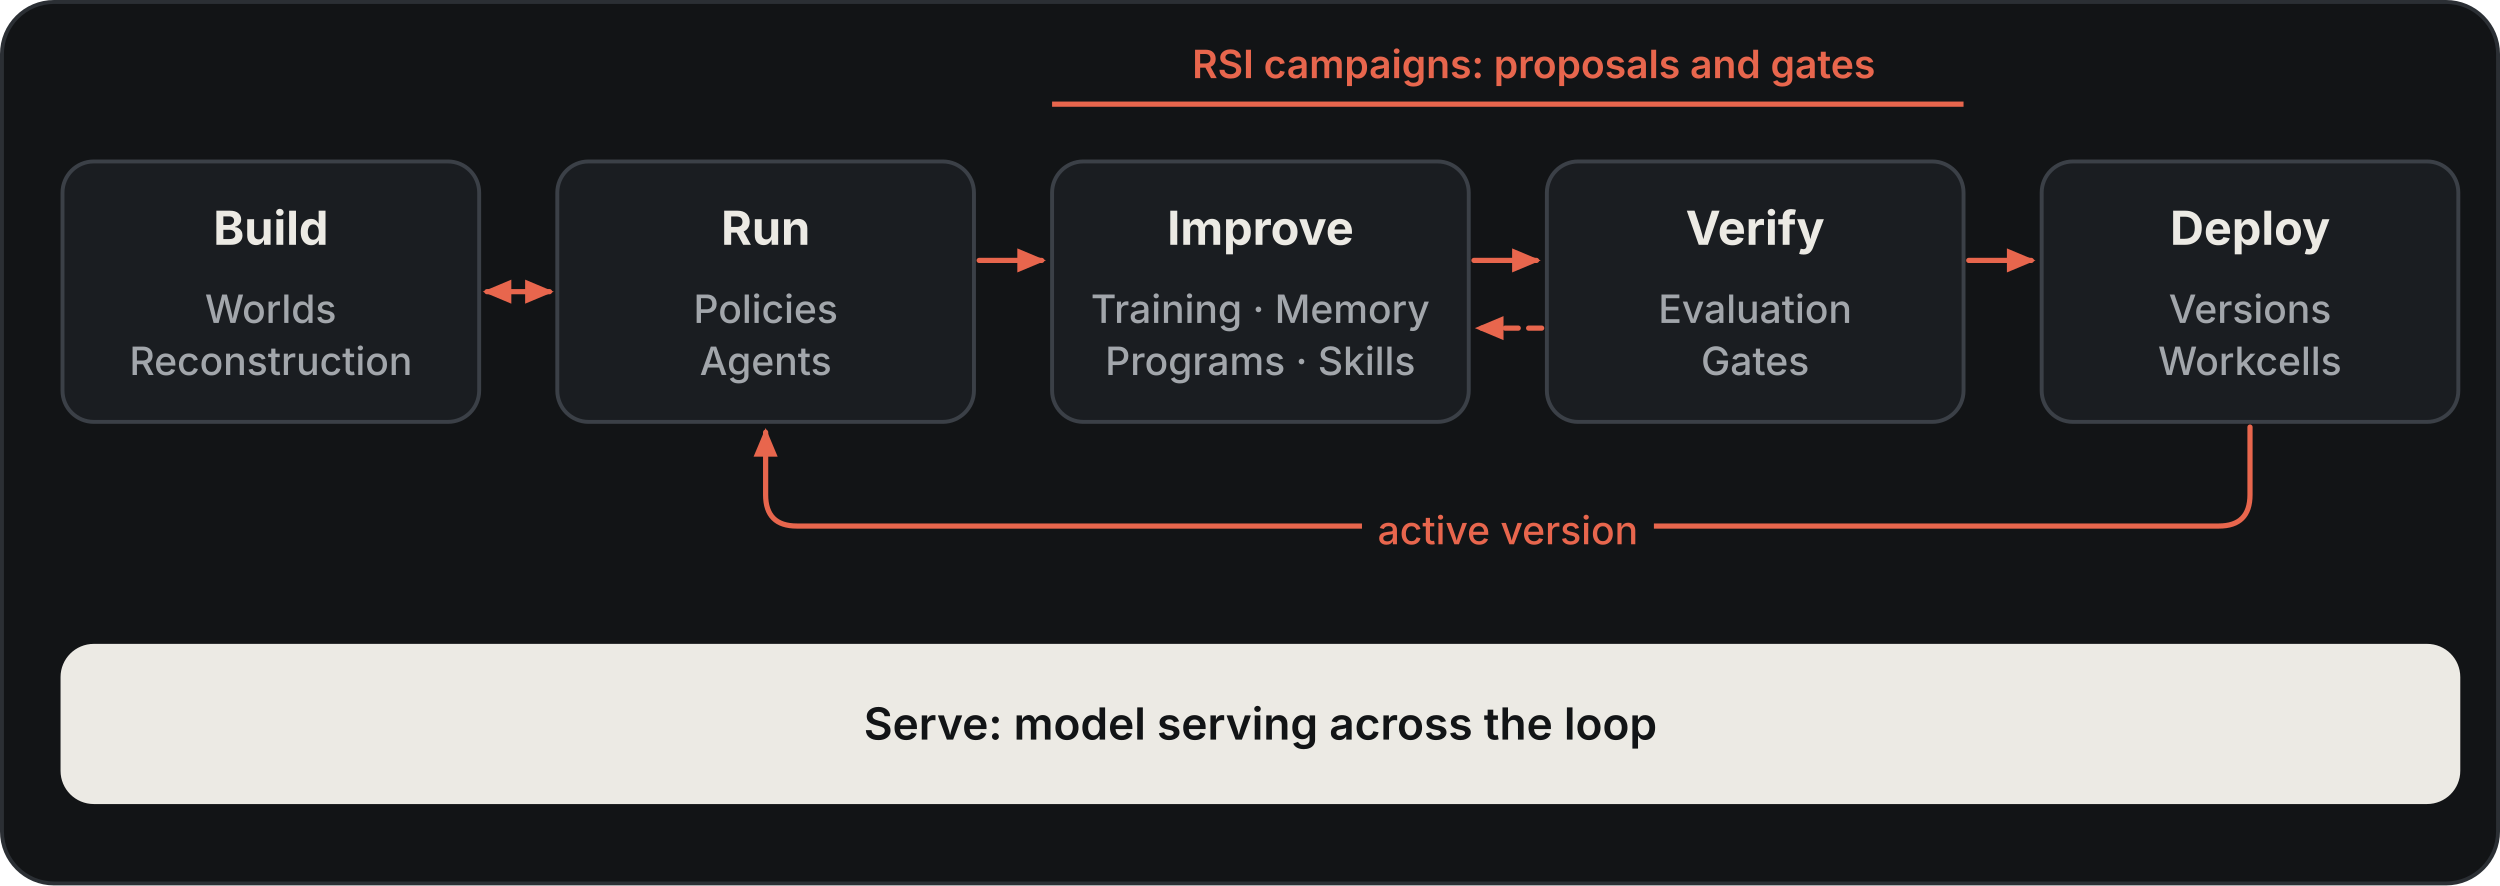
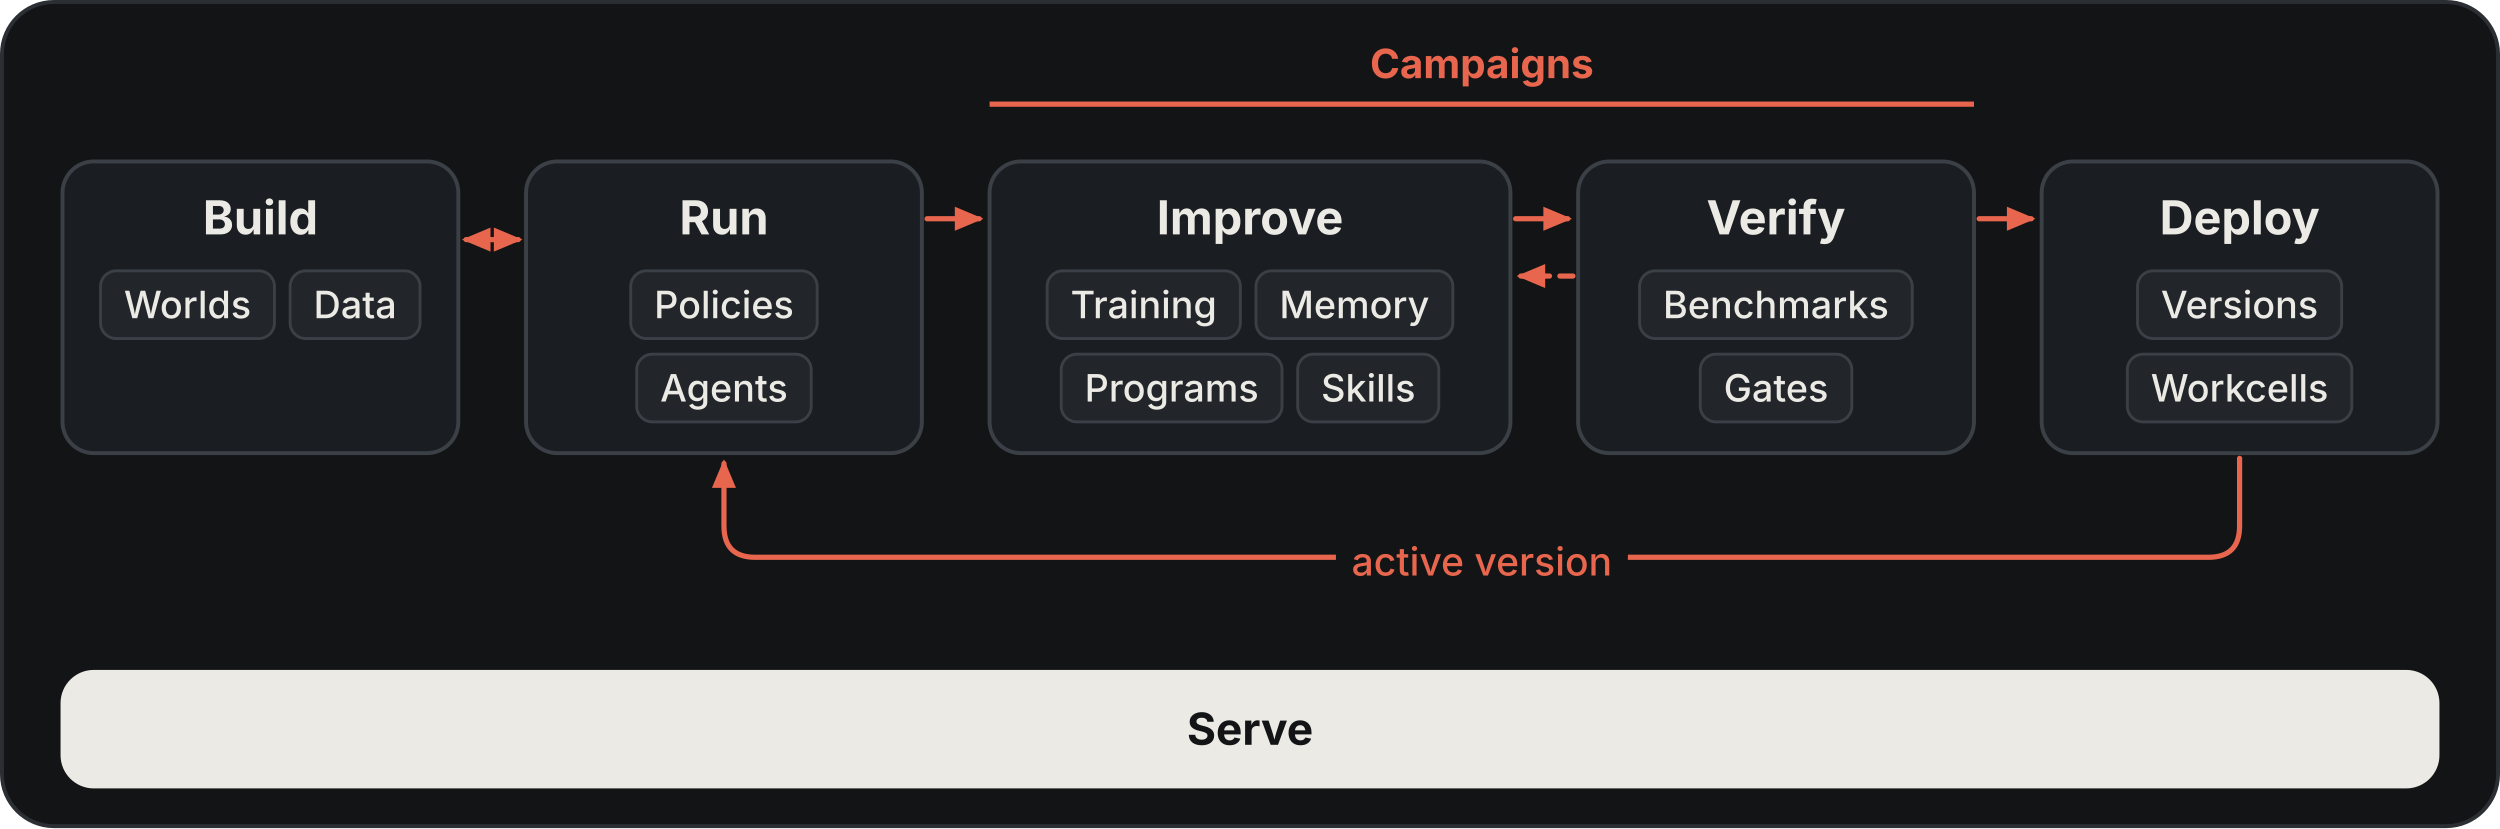
- <svg xmlns="http://www.w3.org/2000/svg" viewBox="0 0 960 340" width="960" height="340" role="img" aria-labelledby="t d">
+ <svg xmlns="http://www.w3.org/2000/svg" viewBox="0 0 960 318" width="960" height="318" role="img" aria-labelledby="t d">
  <defs>
    <path id="b197" d="M440 1490V0H135V1490Z" />
    <path id="b384" d="M135 0V1490H716Q970 1490 1110 1358Q1249 1225 1249 1005Q1249 852 1181 744Q1113 635 985 581L1302 0H964L680 532H440V0ZM440 779H660Q934 779 934 1005Q934 1118 866 1178Q799 1238 659 1238H440Z" />
+     <path id="b397" d="M681 -22Q412 -22 252 102Q91 225 85 462H382Q390 349 472 292Q555 236 678 236Q800 236 874 288Q949 341 949 426Q949 503 882 544Q814 585 692 615L528 656Q339 702 232 800Q125 899 125 1061Q125 1196 198 1297Q270 1398 396 1454Q523 1510 685 1510Q850 1510 973 1454Q1096 1397 1165 1296Q1234 1196 1236 1065H941Q933 1155 864 1204Q796 1253 682 1253Q565 1253 502 1204Q438 1156 438 1081Q438 998 510 957Q581 916 676 893L811 860Q936 831 1037 776Q1138 722 1197 636Q1256 549 1256 424Q1256 221 1104 100Q953 -22 681 -22Z" />
    <path id="b456" d="M571 0 49 1490H388L626 771Q662 659 698 528Q734 397 772 246Q810 398 844 528Q879 658 913 771L1143 1490H1480L970 0Z" />
+     <path id="b507" d="M440 -22Q280 -22 174 62Q68 147 68 313Q68 438 128 509Q188 580 284 613Q380 646 490 656Q634 670 698 686Q761 701 761 756V761Q761 832 716 871Q670 910 586 910Q499 910 446 872Q393 835 375 781L100 827Q143 972 272 1052Q400 1132 587 1132Q707 1132 816 1094Q924 1056 992 972Q1061 889 1061 753V0H777V155H767Q726 77 645 28Q564 -22 440 -22ZM525 189Q630 189 696 250Q763 311 763 400V521Q745 508 704 498Q664 489 619 482Q574 474 541 470Q458 458 407 423Q356 388 356 321Q356 256 404 222Q451 189 525 189Z" />
    <path id="b597" d="M537 -19Q408 -19 305 48Q202 114 142 242Q81 371 81 557Q81 748 143 876Q205 1004 308 1068Q411 1132 535 1132Q630 1132 693 1100Q756 1068 794 1021Q833 974 853 930H863V1490H1163V0H868V179H853Q832 134 793 88Q754 43 691 12Q628 -19 537 -19ZM629 222Q743 222 806 314Q869 406 869 558Q869 710 806 801Q744 892 629 892Q511 892 450 798Q389 705 389 558Q389 410 450 316Q512 222 629 222Z" />
    <path id="b614" d="M633 -22Q462 -22 338 48Q214 118 148 247Q81 376 81 553Q81 726 148 856Q214 986 334 1059Q455 1132 618 1132Q764 1132 883 1070Q1002 1008 1072 882Q1143 756 1143 565V481H378Q383 344 454 274Q525 204 638 204Q717 204 774 238Q830 271 854 336L1126 285Q1085 146 956 62Q828 -22 633 -22ZM380 669H854Q843 778 784 842Q725 906 621 906Q513 906 451 840Q389 773 380 669Z" />
    <path id="b647" d="M750 1118V889H516V0H217V889H20V1118H217V1204Q217 1382 321 1471Q425 1560 580 1560Q651 1560 709 1549Q767 1538 795 1529L741 1303Q723 1308 696 1313Q670 1318 641 1318Q572 1318 544 1286Q516 1253 516 1194V1118Z" />
    <path id="b65" d="M135 0V1490H726Q971 1490 1094 1382Q1218 1274 1218 1107Q1218 975 1142 894Q1065 813 950 787V772Q1034 768 1108 724Q1183 680 1230 600Q1276 521 1276 411Q1276 293 1218 200Q1160 107 1046 54Q932 0 764 0ZM440 251H704Q839 251 900 303Q962 355 962 440Q962 533 894 594Q827 655 712 655H440ZM440 864H681Q779 864 844 916Q909 968 909 1058Q909 1139 852 1190Q794 1241 687 1241H440Z" />
+     <path id="b658" d="M625 -442Q415 -442 287 -365Q159 -288 122 -168L380 -96Q401 -143 458 -184Q514 -224 623 -224Q737 -224 803 -172Q869 -119 869 -8V198H846Q815 130 744 73Q672 16 536 16Q410 16 307 75Q204 134 142 255Q81 376 81 561Q81 750 144 877Q206 1004 310 1068Q413 1132 537 1132Q631 1132 695 1100Q759 1068 798 1021Q838 974 858 930H871V1118H1166V9Q1166 -142 1096 -242Q1027 -343 904 -392Q782 -442 625 -442ZM630 244Q745 244 808 328Q870 413 870 563Q870 712 808 802Q746 892 630 892Q512 892 450 800Q389 707 389 563Q389 416 451 330Q513 244 630 244Z" />
    <path id="b689" d="M128 0V1118H428V0ZM278 1264Q210 1264 162 1309Q114 1354 114 1418Q114 1482 162 1527Q210 1572 278 1572Q346 1572 394 1527Q443 1482 443 1418Q443 1354 394 1309Q346 1264 278 1264Z" />
+     <path id="b73" d="M786 -20Q587 -20 431 70Q275 160 184 331Q94 502 94 744Q94 987 185 1158Q276 1330 433 1420Q590 1510 786 1510Q955 1510 1092 1448Q1229 1385 1317 1266Q1405 1148 1427 981H1118Q1097 1102 1008 1170Q920 1239 792 1239Q618 1239 511 1110Q404 981 404 744Q404 502 512 376Q619 251 791 251Q918 251 1008 320Q1097 388 1119 510H1428Q1411 371 1330 250Q1249 130 1112 55Q974 -20 786 -20Z" />
    <path id="b736" d="M428 1490V0H128V1490Z" />
    <path id="b766" d="M128 0V1118H406L418 901Q463 1023 550 1079Q637 1135 737 1135Q949 1135 1025 884Q1072 1013 1170 1074Q1269 1135 1384 1135Q1538 1135 1640 1036Q1741 936 1741 754V0H1441V697Q1441 791 1390 838Q1338 884 1263 884Q1178 884 1128 830Q1079 776 1079 688V0H789V705Q789 787 740 836Q692 884 615 884Q536 884 482 830Q428 777 428 676V0Z" />
    <path id="b773" d="M428 647V0H128V1118H411L415 887Q462 1004 548 1068Q634 1132 763 1132Q937 1132 1042 1020Q1147 908 1147 711V0H847V659Q847 763 794 822Q740 881 645 881Q549 881 488 820Q428 758 428 647Z" />
    <path id="b790" d="M628 -22Q460 -22 337 50Q214 123 148 252Q81 382 81 554Q81 727 148 857Q214 987 337 1060Q460 1132 628 1132Q796 1132 919 1060Q1042 987 1108 857Q1175 727 1175 554Q1175 382 1108 252Q1042 123 919 50Q796 -22 628 -22ZM628 214Q748 214 809 311Q870 408 870 555Q870 703 809 800Q748 896 628 896Q508 896 448 800Q387 703 387 555Q387 408 448 311Q508 214 628 214Z" />
    <path id="b84" d="M659 0H135V1490H664Q888 1490 1050 1400Q1211 1311 1298 1144Q1385 978 1385 746Q1385 513 1298 346Q1211 179 1048 90Q885 0 659 0ZM440 263H644Q859 263 970 379Q1081 495 1081 746Q1081 996 970 1112Q860 1227 646 1227H440Z" />
    <path id="b843" d="M128 -418V1118H423V930H437Q457 974 496 1021Q534 1068 598 1100Q661 1132 756 1132Q880 1132 983 1068Q1086 1004 1148 876Q1209 748 1209 557Q1209 371 1149 242Q1089 114 986 48Q883 -19 754 -19Q663 -19 600 12Q537 43 498 88Q458 134 437 179H428V-418ZM662 222Q779 222 840 316Q902 410 902 558Q902 705 841 798Q780 892 662 892Q546 892 484 801Q421 710 421 558Q421 406 484 314Q547 222 662 222Z" />
    <path id="b852" d="M128 0V1118H418V923H430Q461 1026 534 1080Q606 1133 700 1133Q751 1133 797 1123V855Q777 861 738 866Q700 870 667 870Q563 870 496 805Q428 740 428 636V0Z" />
+     <path id="b871" d="M572 -22Q370 -22 238 64Q107 150 78 306L357 354Q400 198 581 198Q667 198 716 230Q766 263 766 313Q766 398 622 428L429 468Q107 534 107 785Q107 946 236 1039Q365 1132 577 1132Q776 1132 894 1051Q1012 970 1043 834L777 787Q759 844 711 880Q663 917 581 917Q507 917 457 886Q407 854 407 804Q407 762 440 732Q472 703 551 687L752 647Q1072 582 1072 345Q1072 235 1008 152Q944 70 831 24Q718 -22 572 -22Z" />
    <path id="b915" d="M513 -14Q339 -14 234 98Q128 210 128 407V1118H428V459Q428 355 482 296Q536 237 630 237Q726 237 786 298Q847 360 847 471V1118H1148V0H864L860 232Q813 113 726 50Q640 -14 513 -14Z" />
    <path id="b980" d="M443 0 31 1118H350L538 538Q561 463 580 387Q600 311 618 233Q635 311 654 386Q672 462 696 538L882 1118H1197L784 0Z" />
    <path id="b998" d="M120 -396 189 -170 226 -179Q317 -204 375 -176Q433 -147 443 -63L451 -3L31 1118H350L538 538Q561 465 577 392Q593 320 609 246Q627 321 646 394Q666 466 690 538L886 1118H1201L726 -132Q675 -267 580 -346Q484 -426 316 -426Q256 -426 204 -418Q152 -409 120 -396Z" />
    <path id="m141" d="M791 -20Q589 -20 436 73Q283 166 198 337Q113 508 113 744Q113 982 200 1154Q286 1325 437 1418Q588 1510 781 1510Q942 1510 1073 1448Q1204 1385 1290 1274Q1375 1164 1400 1019H1166Q1125 1150 1028 1226Q930 1302 783 1302Q657 1302 556 1238Q456 1174 398 1050Q339 925 339 745Q339 565 398 441Q456 317 558 252Q660 188 792 188Q969 188 1078 292Q1186 397 1190 576H825V764H1413V593Q1413 405 1332 268Q1252 130 1112 55Q972 -20 791 -20Z" />
-     <path id="m1509" d="M311 560Q249 560 206 602Q163 645 163 707Q163 769 206 812Q249 855 311 855Q373 855 416 812Q458 769 458 707Q458 645 416 602Q373 560 311 560Z" />
    <path id="m2" d="M51 0 581 1490H861L1401 0H1154L1017 393H431L298 0ZM496 583H950L864 829Q834 918 799 1036Q764 1153 720 1311Q676 1151 642 1032Q607 914 579 829Z" />
    <path id="m292" d="M165 0V1490H501L826 635Q841 595 860 532Q879 468 899 395Q919 322 936 254Q954 320 974 393Q994 466 1013 530Q1032 594 1047 635L1367 1490H1705V0H1478V802Q1478 884 1480 1014Q1483 1143 1486 1268Q1460 1177 1432 1088Q1404 999 1379 924Q1354 848 1337 802L1032 0H837L528 802Q502 869 462 997Q421 1125 378 1263Q380 1185 382 1100Q384 1015 386 937Q387 859 387 802V0Z" />
    <path id="m375" d="M165 0V1490H699Q871 1490 986 1426Q1101 1363 1158 1254Q1215 1144 1215 1006Q1215 868 1158 758Q1100 649 985 586Q870 522 697 522H393V0ZM393 715H675Q839 715 912 798Q984 880 984 1006Q984 1132 912 1214Q839 1295 673 1295H393Z" />
-     <path id="m384" d="M165 0V1490H699Q871 1490 986 1430Q1101 1370 1158 1264Q1215 1159 1215 1022Q1215 872 1147 762Q1079 653 943 602L1271 0H1012L710 563Q704 563 697 563H393V0ZM393 758H675Q839 758 912 828Q984 897 984 1022Q984 1148 911 1222Q838 1295 673 1295H393Z" />
    <path id="m397" d="M665 -25Q414 -25 265 92Q116 210 106 414H335Q345 292 440 234Q535 175 664 175Q806 175 899 241Q992 307 992 415Q992 512 910 560Q829 607 709 639L535 687Q352 736 250 832Q147 928 147 1081Q147 1210 216 1306Q286 1403 406 1456Q525 1510 675 1510Q828 1510 944 1456Q1061 1403 1128 1310Q1194 1216 1197 1098H975Q964 1200 880 1256Q797 1312 670 1312Q535 1312 455 1250Q375 1189 375 1094Q375 1023 418 980Q461 936 524 910Q586 885 643 870L788 832Q859 814 934 784Q1010 753 1074 704Q1138 656 1178 584Q1217 513 1217 412Q1217 286 1152 187Q1087 88 964 32Q840 -25 665 -25Z" />
    <path id="m411" d="M90 1294V1490H1247V1294H784V0H555V1294Z" />
    <path id="m456" d="M590 0 51 1490H297L587 661Q615 576 651 458Q687 339 731 183Q775 342 810 459Q845 576 872 661L1154 1490H1401L869 0Z" />
    <path id="m459" d="M455 0 51 1490H291L506 636Q530 538 551 432Q572 325 591 217Q612 325 634 432Q655 538 681 636L902 1490H1152L1371 636Q1396 539 1418 434Q1440 329 1461 223Q1480 329 1502 434Q1523 539 1546 636L1761 1490H2003L1597 0H1334L1097 883Q1077 958 1060 1043Q1042 1128 1026 1225Q1010 1133 994 1050Q977 966 955 883L719 0Z" />
    <path id="m507" d="M461 -25Q354 -25 268 14Q183 54 133 130Q83 206 83 316Q83 411 120 472Q157 534 219 570Q281 605 358 623Q434 641 513 650Q661 667 728 680Q795 692 795 751V757Q795 850 740 902Q686 953 581 953Q471 953 408 905Q345 857 322 800L115 854Q153 954 224 1015Q295 1076 386 1104Q478 1132 578 1132Q645 1132 721 1116Q797 1100 864 1058Q931 1017 973 940Q1015 863 1015 742V0H802V153H791Q758 87 678 31Q597 -25 461 -25ZM510 152Q599 152 663 188Q727 223 762 280Q796 337 796 403V546Q780 530 728 518Q675 507 617 499Q559 491 525 487Q432 474 366 436Q299 399 299 313Q299 233 358 192Q418 152 510 152Z" />
    <path id="m586" d="M618 -23Q460 -23 343 49Q226 121 161 250Q96 380 96 553Q96 727 161 858Q226 988 343 1060Q460 1132 618 1132Q792 1132 918 1044Q1045 957 1086 802L877 752Q854 839 788 892Q721 946 619 946Q518 946 452 893Q385 840 352 750Q320 661 320 553Q320 446 352 358Q385 269 452 216Q518 163 619 163Q723 163 791 218Q859 274 881 365L1089 315Q1048 157 921 67Q794 -23 618 -23Z" />
    <path id="m597" d="M564 -22Q428 -22 322 47Q217 116 156 246Q96 376 96 556Q96 738 157 867Q218 996 324 1064Q429 1132 564 1132Q668 1132 732 1098Q796 1063 832 1016Q867 970 886 936H898V1490H1118V0H904V175H886Q866 139 830 93Q793 47 729 12Q665 -22 564 -22ZM612 165Q752 165 827 274Q902 383 902 558Q902 732 828 838Q754 945 612 945Q515 945 450 894Q386 843 354 756Q321 668 321 558Q321 447 354 358Q387 269 452 217Q517 165 612 165Z" />
    <path id="m614" d="M630 -23Q465 -23 345 48Q225 119 160 248Q96 377 96 551Q96 723 160 854Q223 985 339 1058Q455 1132 611 1132Q738 1132 852 1076Q967 1019 1038 896Q1110 772 1110 570V492H317Q323 330 409 244Q495 159 632 159Q724 159 790 199Q857 239 886 317L1093 268Q1053 137 931 57Q809 -23 630 -23ZM318 656H892Q880 788 810 869Q739 950 612 950Q480 950 404 864Q327 777 318 656Z" />
+     <path id="m65" d="M165 0V1490H714Q872 1490 976 1438Q1080 1386 1132 1298Q1183 1209 1183 1099Q1183 959 1109 884Q1035 810 931 784V769Q1006 765 1077 722Q1148 678 1194 597Q1241 516 1241 402Q1241 287 1188 196Q1134 105 1022 52Q911 0 738 0ZM393 196H715Q876 196 946 258Q1015 320 1015 413Q1015 518 936 594Q858 669 724 669H393ZM393 845H692Q805 845 882 909Q959 973 959 1080Q959 1172 894 1234Q830 1295 698 1295H393Z" />
    <path id="m658" d="M616 -442Q422 -442 305 -371Q188 -300 141 -199L325 -112Q345 -144 378 -180Q412 -215 468 -240Q525 -265 615 -265Q742 -265 822 -204Q902 -144 902 -15V203H883Q863 166 828 123Q792 80 728 48Q665 17 563 17Q431 17 326 79Q220 141 158 262Q96 384 96 563Q96 741 158 868Q219 996 325 1064Q431 1132 566 1132Q669 1132 734 1098Q798 1063 834 1017Q871 971 890 936H906V1118H1121V-16Q1121 -163 1054 -257Q987 -351 873 -396Q759 -442 616 -442ZM614 200Q754 200 828 297Q903 394 903 566Q903 734 830 840Q756 945 614 945Q517 945 452 894Q386 844 354 758Q321 673 321 566Q321 402 396 301Q470 200 614 200Z" />
+     <path id="m670" d="M368 662V0H148V1490H366V917Q419 1028 504 1080Q589 1132 704 1132Q875 1132 980 1024Q1085 917 1085 710V0H864V683Q864 804 801 872Q738 940 628 940Q516 940 442 868Q368 795 368 662Z" />
    <path id="m689" d="M148 0V1118H368V0ZM259 1289Q202 1289 162 1327Q121 1365 121 1419Q121 1474 162 1512Q202 1550 259 1550Q316 1550 357 1512Q398 1474 398 1419Q398 1365 357 1327Q316 1289 259 1289Z" />
    <path id="m727" d="M148 0V1490H368V646H388L829 1118H1093L643 636L1124 0H852L475 501L368 394V0Z" />
    <path id="m736" d="M368 1490V0H148V1490Z" />
    <path id="m766" d="M148 0V1118H357L362 909Q405 1025 491 1081Q577 1137 677 1137Q786 1137 858 1075Q930 1013 963 902Q1005 1015 1102 1076Q1198 1137 1317 1137Q1416 1137 1496 1094Q1576 1051 1624 966Q1671 881 1671 754V0H1451V732Q1451 844 1388 894Q1326 944 1241 944Q1137 944 1078 880Q1018 816 1018 716V0H801V746Q801 836 744 890Q686 944 597 944Q505 944 436 880Q368 817 368 695V0Z" />
    <path id="m773" d="M368 662V0H148V1118H358L359 903Q411 1021 498 1076Q586 1132 704 1132Q875 1132 980 1024Q1084 917 1084 710V0H864V683Q864 804 801 872Q738 940 628 940Q516 940 442 868Q368 795 368 662Z" />
    <path id="m790" d="M618 -23Q461 -23 344 49Q226 121 161 250Q96 380 96 553Q96 727 161 858Q226 988 344 1060Q461 1132 618 1132Q776 1132 894 1060Q1011 988 1076 858Q1141 727 1141 553Q1141 380 1076 250Q1011 121 894 49Q776 -23 618 -23ZM618 163Q720 163 786 216Q853 270 886 358Q918 447 918 553Q918 660 886 750Q853 839 786 892Q720 946 618 946Q517 946 451 892Q385 839 352 750Q320 660 320 553Q320 447 352 358Q385 270 451 216Q517 163 618 163Z" />
+     <path id="m84" d="M650 0H165V1490H664Q884 1490 1041 1400Q1198 1311 1282 1145Q1366 979 1366 747Q1366 514 1282 347Q1197 180 1036 90Q876 0 650 0ZM393 200H637Q890 200 1016 342Q1142 483 1142 747Q1142 1010 1018 1150Q893 1290 649 1290H393Z" />
    <path id="m852" d="M148 0V1118H361V938H373Q403 1029 480 1082Q558 1134 656 1134Q677 1134 704 1132Q732 1130 749 1128V918Q737 921 703 926Q669 930 634 930Q519 930 444 860Q368 789 368 679V0Z" />
    <path id="m871" d="M549 -23Q367 -23 248 56Q128 134 98 283L305 326Q350 155 551 155Q658 155 720 200Q783 244 783 306Q783 412 626 447L438 490Q130 559 130 799Q130 899 186 974Q241 1049 338 1090Q436 1132 563 1132Q744 1132 847 1054Q950 977 986 853L789 810Q768 869 716 914Q664 958 565 958Q474 958 413 917Q352 876 352 813Q352 757 392 722Q433 688 525 667L705 627Q1010 558 1010 325Q1010 223 952 144Q893 66 789 22Q685 -23 549 -23Z" />
    <path id="m889" d="M626 1118V939H403V302Q403 235 432 204Q460 172 525 172Q543 172 570 176Q598 180 618 184L657 8Q622 -4 582 -10Q541 -15 503 -15Q351 -15 267 64Q183 142 183 284V939H20V1118H183V1384H403V1118Z" />
-     <path id="m915" d="M529 -14Q358 -14 253 94Q148 201 148 408V1118H368V435Q368 314 432 246Q495 178 604 178Q716 178 790 250Q864 323 864 456V1118H1085V0H874L873 217Q820 95 732 40Q645 -14 529 -14Z" />
-     <path id="m95" d="M165 0V1490H1103V1294H393V850H1053V655H393V196H1109V0Z" />
    <path id="m980" d="M468 0 46 1118H284L505 483Q531 409 551 336Q571 262 590 188Q608 261 628 335Q648 409 673 483L894 1118H1130L708 0Z" />
    <path id="m998" d="M133 -402 187 -223 212 -229Q297 -252 356 -224Q416 -195 447 -87L471 -5L46 1118H284L505 483Q530 409 549 337Q568 265 586 193Q605 265 625 338Q645 410 671 483L896 1118H1132L646 -155Q595 -289 508 -358Q422 -426 287 -426Q235 -426 194 -418Q154 -411 133 -402Z" />
-     <path id="sb1505" d="M326 -17Q259 -17 212 29Q166 75 166 143Q166 210 212 256Q259 302 326 302Q394 302 440 256Q487 210 487 143Q487 75 440 29Q394 -17 326 -17ZM326 747Q259 747 212 793Q166 839 166 907Q166 974 212 1020Q259 1066 326 1066Q394 1066 440 1020Q487 974 487 907Q487 839 440 793Q394 747 326 747Z" />
-     <path id="sb197" d="M417 1490V0H150V1490Z" />
-     <path id="sb384" d="M150 0V1490H707Q964 1490 1098 1358Q1232 1226 1232 1013Q1232 862 1164 753Q1096 644 964 592L1287 0H988L695 547H417V0ZM417 768H668Q819 768 889 832Q959 895 959 1013Q959 1133 889 1200Q819 1266 666 1266H417Z" />
-     <path id="sb397" d="M673 -23Q413 -23 258 97Q104 217 95 438H358Q367 320 456 262Q545 205 671 205Q803 205 886 264Q970 324 970 420Q970 507 896 552Q822 596 701 627L532 671Q345 719 240 816Q136 913 136 1071Q136 1203 207 1302Q278 1400 401 1455Q524 1510 680 1510Q839 1510 958 1455Q1078 1400 1146 1303Q1214 1206 1217 1082H958Q948 1177 872 1230Q797 1283 676 1283Q550 1283 478 1228Q406 1172 406 1087Q406 1024 444 984Q483 945 542 921Q600 897 660 882L799 846Q909 819 1010 768Q1110 718 1174 633Q1237 548 1237 418Q1237 287 1170 188Q1103 88 977 32Q851 -23 673 -23Z" />
-     <path id="sb507" d="M450 -23Q344 -23 259 16Q174 54 125 129Q76 204 76 314Q76 440 138 510Q199 579 296 610Q394 642 502 653Q648 669 713 682Q778 696 778 754V759Q778 841 728 886Q678 932 583 932Q485 932 427 889Q369 846 349 791L108 840Q157 988 286 1060Q414 1132 582 1132Q661 1132 742 1114Q822 1095 889 1052Q956 1008 997 934Q1038 859 1038 747V0H789V154H779Q742 82 661 30Q580 -23 450 -23ZM517 170Q637 170 708 239Q780 308 780 401V533Q762 519 716 508Q670 498 618 490Q567 483 533 478Q445 466 386 430Q328 394 328 317Q328 245 381 208Q434 170 517 170Z" />
-     <path id="sb586" d="M623 -23Q460 -23 340 50Q220 122 154 252Q89 381 89 553Q89 727 154 858Q220 988 340 1060Q460 1132 623 1132Q810 1132 940 1038Q1069 945 1105 781L862 730Q841 817 780 869Q719 921 625 921Q489 921 422 816Q354 711 354 554Q354 451 384 368Q414 285 474 236Q534 188 625 188Q721 188 782 242Q844 297 865 387L1108 336Q1072 169 942 73Q812 -23 623 -23Z" />
-     <path id="sb597" d="M550 -20Q418 -20 314 48Q209 115 149 244Q89 373 89 557Q89 743 150 872Q211 1000 316 1066Q420 1132 549 1132Q649 1132 712 1098Q776 1065 813 1018Q850 972 870 933H881V1490H1141V0H886V177H870Q849 137 811 91Q773 45 710 12Q646 -20 550 -20ZM621 194Q748 194 817 294Q886 395 886 558Q886 721 818 820Q749 918 621 918Q489 918 422 816Q355 714 355 558Q355 401 422 298Q490 194 621 194Z" />
-     <path id="sb614" d="M632 -23Q463 -23 342 48Q220 119 154 248Q89 377 89 552Q89 724 154 854Q218 985 336 1058Q455 1132 615 1132Q751 1132 868 1072Q984 1013 1055 888Q1126 764 1126 568V486H348Q353 337 432 259Q510 181 635 181Q721 181 782 218Q844 255 870 326L1109 277Q1069 142 944 60Q818 -23 632 -23ZM349 663H873Q861 783 796 856Q732 928 616 928Q497 928 428 852Q358 775 349 663Z" />
-     <path id="sb658" d="M620 -442Q418 -442 296 -368Q174 -294 132 -183L352 -104Q378 -152 438 -198Q497 -244 619 -244Q740 -244 813 -188Q886 -131 886 -11V200H864Q844 160 807 117Q770 74 708 46Q646 17 549 17Q421 17 316 78Q212 138 150 259Q89 380 89 562Q89 745 150 872Q212 1000 317 1066Q422 1132 551 1132Q650 1132 714 1099Q778 1066 816 1020Q854 973 874 933H888V1118H1143V-3Q1143 -153 1075 -250Q1007 -347 889 -394Q771 -442 620 -442ZM622 222Q749 222 818 313Q887 404 887 564Q887 723 819 820Q751 918 622 918Q490 918 422 817Q355 716 355 564Q355 409 423 316Q491 222 622 222Z" />
-     <path id="sb670" d="M398 655V0H138V1490H394V911Q496 1132 733 1132Q906 1132 1011 1022Q1116 912 1116 711V0H855V671Q855 783 797 847Q739 911 637 911Q533 911 466 844Q398 777 398 655Z" />
-     <path id="sb689" d="M138 0V1118H398V0ZM268 1276Q206 1276 162 1318Q117 1359 117 1419Q117 1478 162 1520Q206 1561 268 1561Q331 1561 376 1520Q420 1478 420 1419Q420 1359 376 1318Q331 1276 268 1276Z" />
-     <path id="sb736" d="M398 1490V0H138V1490Z" />
-     <path id="sb766" d="M138 0V1118H382L390 905Q434 1024 520 1080Q607 1136 707 1136Q921 1136 994 893Q1039 1014 1136 1075Q1233 1136 1351 1136Q1502 1136 1604 1038Q1706 940 1706 754V0H1446V714Q1446 818 1389 866Q1332 914 1252 914Q1157 914 1103 855Q1049 796 1049 702V0H795V726Q795 811 742 862Q689 914 606 914Q520 914 459 856Q398 797 398 685V0Z" />
-     <path id="sb773" d="M398 655V0H138V1118H384L387 895Q487 1132 733 1132Q906 1132 1010 1022Q1115 912 1115 711V0H855V671Q855 783 797 847Q739 911 637 911Q533 911 466 844Q398 777 398 655Z" />
-     <path id="sb790" d="M623 -23Q460 -23 340 50Q220 122 154 252Q89 381 89 553Q89 727 154 858Q220 988 340 1060Q460 1132 623 1132Q786 1132 906 1060Q1026 988 1092 858Q1158 727 1158 553Q1158 381 1092 252Q1026 122 906 50Q786 -23 623 -23ZM623 188Q714 188 774 237Q834 286 864 369Q894 452 894 554Q894 657 864 740Q834 823 774 872Q714 921 623 921Q533 921 473 872Q413 823 384 740Q354 657 354 554Q354 452 384 369Q413 286 473 237Q533 188 623 188Z" />
-     <path id="sb843" d="M138 -418V1118H392V933H409Q428 972 465 1018Q502 1065 566 1098Q630 1132 729 1132Q858 1132 962 1066Q1067 1000 1128 872Q1190 743 1190 557Q1190 373 1130 244Q1069 115 965 48Q861 -20 728 -20Q632 -20 568 12Q505 45 467 91Q429 137 409 177H398V-418ZM658 194Q788 194 856 298Q923 401 923 558Q923 714 856 816Q790 918 658 918Q529 918 461 820Q393 721 393 558Q393 395 462 294Q531 194 658 194Z" />
-     <path id="sb852" d="M138 0V1118H390V931H402Q432 1028 507 1080Q582 1133 678 1133Q728 1133 773 1126V887Q757 891 721 896Q685 900 650 900Q541 900 470 832Q398 765 398 658V0Z" />
-     <path id="sb871" d="M561 -23Q368 -23 242 60Q117 142 88 294L331 340Q375 176 566 176Q662 176 718 214Q775 253 775 310Q775 405 624 438L433 479Q119 547 119 792Q119 896 176 972Q233 1048 334 1090Q436 1132 570 1132Q760 1132 870 1053Q981 974 1015 844L783 798Q763 856 713 897Q663 938 573 938Q491 938 435 902Q379 865 379 808Q379 759 416 728Q452 696 538 677L728 637Q1041 570 1041 335Q1041 229 980 148Q919 68 810 22Q702 -23 561 -23Z" />
-     <path id="sb889" d="M655 1118V914H439V315Q439 254 464 226Q490 197 550 197Q568 197 597 202Q626 206 645 210L686 9Q643 -4 598 -10Q553 -15 512 -15Q351 -15 265 65Q179 145 179 293V914H20V1118H179V1384H439V1118Z" />
-     <path id="sb980" d="M455 0 39 1118H317L521 510Q546 436 566 361Q585 286 604 210Q622 286 641 361Q660 436 685 510L888 1118H1164L746 0Z" />
    <marker id="me8664d" viewBox="0 0 10 10" refX="8.5" refY="5" markerWidth="11" markerHeight="11" orient="auto-start-reverse" markerUnits="userSpaceOnUse">
      <path d="M0,0.8 L10,5 L0,9.2 z" fill="#e8664d" />
    </marker>
  </defs>
-   <rect x="0.75" y="0.75" width="958.5" height="338.5" rx="20" fill="#121416" stroke="#2b2f34" stroke-width="1.5" />
-   <rect x="24.0" y="62.0" width="160.0" height="100.0" rx="12" fill="#1a1d21" stroke="#3b4047" stroke-width="1.5" />
-   <g transform="translate(81.9 94.0) scale(0.00879 -0.00879)" fill="#eceae4">
+   <rect x="0.75" y="0.75" width="958.5" height="316.5" rx="20" fill="#121416" stroke="#2b2f34" stroke-width="1.5" />
+   <rect x="24.0" y="62.0" width="152.0" height="112.0" rx="12" fill="#1a1d21" stroke="#3b4047" stroke-width="1.5" />
+   <g transform="translate(77.9 90.0) scale(0.00879 -0.00879)" fill="#eceae4">
    <use href="#b65" x="0" />
    <use href="#b915" x="1355" />
    <use href="#b689" x="2630" />
    <use href="#b736" x="3185" />
    <use href="#b597" x="3740" />
  </g>
-   <g transform="translate(78.7 124.0) scale(0.00732 -0.00732)" fill="#a2a6ab">
+   <rect x="38.6" y="104.0" width="66.8" height="26.0" rx="6" fill="#22262b" stroke="#3b4047" stroke-width="1.1" />
+   <g transform="translate(47.6 122.2) scale(0.00708 -0.00708)" fill="#eceae4">
    <use href="#m459" x="0" />
    <use href="#m790" x="1951" />
    <use href="#m852" x="3188" />
    <use href="#m736" x="4012" />
    <use href="#m597" x="4528" />
    <use href="#m871" x="5794" />
  </g>
-   <g transform="translate(49.7 144.0) scale(0.00732 -0.00732)" fill="#a2a6ab">
-     <use href="#m384" x="0" />
-     <use href="#m614" x="1299" />
-     <use href="#m586" x="2502" />
-     <use href="#m790" x="3684" />
-     <use href="#m773" x="4921" />
-     <use href="#m871" x="6153" />
-     <use href="#m889" x="7256" />
-     <use href="#m852" x="7953" />
-     <use href="#m915" x="8745" />
-     <use href="#m586" x="9977" />
-     <use href="#m889" x="11159" />
-     <use href="#m689" x="11856" />
-     <use href="#m790" x="12372" />
-     <use href="#m773" x="13609" />
-   </g>
-   <rect x="214.0" y="62.0" width="160.0" height="100.0" rx="12" fill="#1a1d21" stroke="#3b4047" stroke-width="1.5" />
-   <g transform="translate(276.9 94.0) scale(0.00879 -0.00879)" fill="#eceae4">
+   <rect x="111.4" y="104.0" width="49.9" height="26.0" rx="6" fill="#22262b" stroke="#3b4047" stroke-width="1.1" />
+   <g transform="translate(120.4 122.2) scale(0.00708 -0.00708)" fill="#eceae4">
+     <use href="#m84" x="0" />
+     <use href="#m507" x="1478" />
+     <use href="#m889" x="2641" />
+     <use href="#m507" x="3348" />
+   </g>
+   <rect x="202.0" y="62.0" width="152.0" height="112.0" rx="12" fill="#1a1d21" stroke="#3b4047" stroke-width="1.5" />
+   <g transform="translate(260.9 90.0) scale(0.00879 -0.00879)" fill="#eceae4">
    <use href="#b384" x="0" />
    <use href="#b915" x="1345" />
    <use href="#b773" x="2620" />
  </g>
-   <g transform="translate(266.3 124.0) scale(0.00732 -0.00732)" fill="#a2a6ab">
+   <rect x="242.2" y="104.0" width="71.6" height="26.0" rx="6" fill="#22262b" stroke="#3b4047" stroke-width="1.1" />
+   <g transform="translate(251.2 122.2) scale(0.00708 -0.00708)" fill="#eceae4">
    <use href="#m375" x="0" />
    <use href="#m790" x="1301" />
    <use href="#m736" x="2538" />
    <use href="#m689" x="3054" />
    <use href="#m586" x="3570" />
    <use href="#m689" x="4752" />
    <use href="#m614" x="5268" />
    <use href="#m871" x="6471" />
  </g>
-   <g transform="translate(268.7 144.0) scale(0.00732 -0.00732)" fill="#a2a6ab">
+   <rect x="244.5" y="136.0" width="67.0" height="26.0" rx="6" fill="#22262b" stroke="#3b4047" stroke-width="1.1" />
+   <g transform="translate(253.5 154.2) scale(0.00708 -0.00708)" fill="#eceae4">
    <use href="#m2" x="0" />
    <use href="#m658" x="1436" />
    <use href="#m614" x="2705" />
    <use href="#m773" x="3908" />
    <use href="#m889" x="5140" />
    <use href="#m871" x="5819" />
  </g>
-   <rect x="404.0" y="62.0" width="160.0" height="100.0" rx="12" fill="#1a1d21" stroke="#3b4047" stroke-width="1.5" />
-   <g transform="translate(448.2 94.0) scale(0.00879 -0.00879)" fill="#eceae4">
+   <rect x="380.0" y="62.0" width="200.0" height="112.0" rx="12" fill="#1a1d21" stroke="#3b4047" stroke-width="1.5" />
+   <g transform="translate(444.2 90.0) scale(0.00879 -0.00879)" fill="#eceae4">
    <use href="#b197" x="0" />
    <use href="#b766" x="575" />
    <use href="#b843" x="2444" />
    <use href="#b852" x="3735" />
    <use href="#b790" x="4519" />
    <use href="#b980" x="5738" />
    <use href="#b614" x="6929" />
  </g>
-   <g transform="translate(418.9 124.0) scale(0.00732 -0.00732)" fill="#a2a6ab">
+   <rect x="402.1" y="104.0" width="74.2" height="26.0" rx="6" fill="#22262b" stroke="#3b4047" stroke-width="1.1" />
+   <g transform="translate(411.1 122.2) scale(0.00708 -0.00708)" fill="#eceae4">
    <use href="#m411" x="0" />
    <use href="#m852" x="1221" />
    <use href="#m507" x="2004" />
    <use href="#m689" x="3167" />
    <use href="#m773" x="3683" />
    <use href="#m689" x="4915" />
    <use href="#m773" x="5431" />
    <use href="#m658" x="6663" />
-     <use href="#m1509" x="8478" />
-     <use href="#m292" x="9645" />
-     <use href="#m614" x="11514" />
-     <use href="#m766" x="12717" />
-     <use href="#m790" x="14536" />
-     <use href="#m852" x="15773" />
-     <use href="#m998" x="16597" />
-   </g>
-   <g transform="translate(424.4 144.0) scale(0.00732 -0.00732)" fill="#a2a6ab">
+   </g>
+   <rect x="482.3" y="104.0" width="75.6" height="26.0" rx="6" fill="#22262b" stroke="#3b4047" stroke-width="1.1" />
+   <g transform="translate(491.3 122.2) scale(0.00708 -0.00708)" fill="#eceae4">
+     <use href="#m292" x="0" />
+     <use href="#m614" x="1869" />
+     <use href="#m766" x="3072" />
+     <use href="#m790" x="4891" />
+     <use href="#m852" x="6128" />
+     <use href="#m998" x="6952" />
+   </g>
+   <rect x="407.5" y="136.0" width="84.8" height="26.0" rx="6" fill="#22262b" stroke="#3b4047" stroke-width="1.1" />
+   <g transform="translate(416.5 154.2) scale(0.00708 -0.00708)" fill="#eceae4">
    <use href="#m375" x="0" />
    <use href="#m852" x="1314" />
    <use href="#m790" x="2067" />
    <use href="#m658" x="3304" />
    <use href="#m852" x="4573" />
    <use href="#m507" x="5356" />
    <use href="#m766" x="6519" />
    <use href="#m871" x="8338" />
-     <use href="#m1509" x="9987" />
-     <use href="#m397" x="11154" />
-     <use href="#m727" x="12477" />
-     <use href="#m689" x="13622" />
-     <use href="#m736" x="14138" />
-     <use href="#m736" x="14654" />
-     <use href="#m871" x="15170" />
-   </g>
-   <rect x="594.0" y="62.0" width="160.0" height="100.0" rx="12" fill="#1a1d21" stroke="#3b4047" stroke-width="1.5" />
-   <g transform="translate(647.3 94.0) scale(0.00879 -0.00879)" fill="#eceae4">
+   </g>
+   <rect x="498.3" y="136.0" width="54.2" height="26.0" rx="6" fill="#22262b" stroke="#3b4047" stroke-width="1.1" />
+   <g transform="translate(507.3 154.2) scale(0.00708 -0.00708)" fill="#eceae4">
+     <use href="#m397" x="0" />
+     <use href="#m727" x="1323" />
+     <use href="#m689" x="2468" />
+     <use href="#m736" x="2984" />
+     <use href="#m736" x="3500" />
+     <use href="#m871" x="4016" />
+   </g>
+   <rect x="606.0" y="62.0" width="152.0" height="112.0" rx="12" fill="#1a1d21" stroke="#3b4047" stroke-width="1.5" />
+   <g transform="translate(655.3 90.0) scale(0.00879 -0.00879)" fill="#eceae4">
    <use href="#b456" x="0" />
    <use href="#b614" x="1404" />
    <use href="#b852" x="2624" />
    <use href="#b689" x="3467" />
    <use href="#b647" x="4022" />
    <use href="#b998" x="4837" />
  </g>
-   <g transform="translate(636.8 124.0) scale(0.00732 -0.00732)" fill="#a2a6ab">
-     <use href="#m95" x="0" />
-     <use href="#m980" x="1235" />
-     <use href="#m507" x="2399" />
-     <use href="#m736" x="3562" />
-     <use href="#m915" x="4078" />
-     <use href="#m507" x="5310" />
-     <use href="#m889" x="6473" />
-     <use href="#m689" x="7170" />
-     <use href="#m790" x="7686" />
-     <use href="#m773" x="8923" />
-   </g>
-   <g transform="translate(653.2 144.0) scale(0.00732 -0.00732)" fill="#a2a6ab">
+   <rect x="629.6" y="104.0" width="104.7" height="26.0" rx="6" fill="#22262b" stroke="#3b4047" stroke-width="1.1" />
+   <g transform="translate(638.6 122.2) scale(0.00708 -0.00708)" fill="#eceae4">
+     <use href="#m65" x="0" />
+     <use href="#m614" x="1345" />
+     <use href="#m773" x="2548" />
+     <use href="#m586" x="3780" />
+     <use href="#m670" x="4962" />
+     <use href="#m766" x="6194" />
+     <use href="#m507" x="8013" />
+     <use href="#m852" x="9176" />
+     <use href="#m727" x="10000" />
+     <use href="#m871" x="11145" />
+   </g>
+   <rect x="652.9" y="136.0" width="58.2" height="26.0" rx="6" fill="#22262b" stroke="#3b4047" stroke-width="1.1" />
+   <g transform="translate(661.9 154.2) scale(0.00708 -0.00708)" fill="#eceae4">
    <use href="#m141" x="0" />
    <use href="#m507" x="1531" />
    <use href="#m889" x="2694" />
    <use href="#m614" x="3371" />
    <use href="#m871" x="4574" />
  </g>
-   <rect x="784.0" y="62.0" width="160.0" height="100.0" rx="12" fill="#1a1d21" stroke="#3b4047" stroke-width="1.5" />
-   <g transform="translate(833.3 94.0) scale(0.00879 -0.00879)" fill="#eceae4">
+   <rect x="784.0" y="62.0" width="152.0" height="112.0" rx="12" fill="#1a1d21" stroke="#3b4047" stroke-width="1.5" />
+   <g transform="translate(829.3 90.0) scale(0.00879 -0.00879)" fill="#eceae4">
    <use href="#b84" x="0" />
    <use href="#b614" x="1479" />
    <use href="#b843" x="2699" />
    <use href="#b736" x="3990" />
    <use href="#b790" x="4545" />
    <use href="#b998" x="5764" />
  </g>
-   <g transform="translate(832.8 124.0) scale(0.00732 -0.00732)" fill="#a2a6ab">
+   <rect x="820.8" y="104.0" width="78.4" height="26.0" rx="6" fill="#22262b" stroke="#3b4047" stroke-width="1.1" />
+   <g transform="translate(829.8 122.2) scale(0.00708 -0.00708)" fill="#eceae4">
    <use href="#m456" x="0" />
    <use href="#m614" x="1341" />
    <use href="#m852" x="2544" />
    <use href="#m871" x="3336" />
    <use href="#m689" x="4439" />
    <use href="#m790" x="4955" />
    <use href="#m773" x="6192" />
    <use href="#m871" x="7424" />
  </g>
-   <g transform="translate(828.7 144.0) scale(0.00732 -0.00732)" fill="#a2a6ab">
+   <rect x="816.9" y="136.0" width="86.2" height="26.0" rx="6" fill="#22262b" stroke="#3b4047" stroke-width="1.1" />
+   <g transform="translate(825.9 154.2) scale(0.00708 -0.00708)" fill="#eceae4">
    <use href="#m459" x="0" />
    <use href="#m790" x="1951" />
    <use href="#m852" x="3188" />
    <use href="#m727" x="4012" />
    <use href="#m586" x="5111" />
    <use href="#m614" x="6293" />
    <use href="#m736" x="7496" />
    <use href="#m736" x="8012" />
    <use href="#m871" x="8528" />
  </g>
-   <path d="M187.0,112.0 L211.0,112.0" fill="none" stroke="#e8664d" stroke-width="2.0" stroke-linecap="round" stroke-linejoin="round" marker-end="url(#me8664d)" marker-start="url(#me8664d)" />
-   <path d="M376.0,100.0 L400.0,100.0" fill="none" stroke="#e8664d" stroke-width="2.0" stroke-linecap="round" stroke-linejoin="round" marker-end="url(#me8664d)" />
-   <path d="M566.0,100.0 L590.0,100.0" fill="none" stroke="#e8664d" stroke-width="2.0" stroke-linecap="round" stroke-linejoin="round" marker-end="url(#me8664d)" />
-   <path d="M592.0,126.0 L568.0,126.0" fill="none" stroke="#e8664d" stroke-width="2.0" stroke-linecap="round" stroke-linejoin="round" stroke-dasharray="5 4" marker-end="url(#me8664d)" />
-   <path d="M756.0,100.0 L780.0,100.0" fill="none" stroke="#e8664d" stroke-width="2.0" stroke-linecap="round" stroke-linejoin="round" marker-end="url(#me8664d)" />
-   <path d="M864.0,164.0 L864.0,190.0 Q864.0,202.0 852.0,202.0 L306.0,202.0 Q294.0,202.0 294.0,190.0 L294.0,166.0" fill="none" stroke="#e8664d" stroke-width="2.0" stroke-linecap="round" stroke-linejoin="round" marker-end="url(#me8664d)" />
-   <rect x="523.0" y="193.0" width="112.1" height="23.0" rx="6" fill="#121416" />
-   <g transform="translate(529.0 209.0) scale(0.00732 -0.00732)" fill="#e8664d">
+   <path d="M179.0,92.0 L199.0,92.0" fill="none" stroke="#e8664d" stroke-width="2.0" stroke-linecap="round" stroke-linejoin="round" marker-end="url(#me8664d)" marker-start="url(#me8664d)" />
+   <path d="M356.0,84.0 L376.0,84.0" fill="none" stroke="#e8664d" stroke-width="2.0" stroke-linecap="round" stroke-linejoin="round" marker-end="url(#me8664d)" />
+   <path d="M582.0,84.0 L602.0,84.0" fill="none" stroke="#e8664d" stroke-width="2.0" stroke-linecap="round" stroke-linejoin="round" marker-end="url(#me8664d)" />
+   <path d="M604.0,106.0 L584.0,106.0" fill="none" stroke="#e8664d" stroke-width="2.0" stroke-linecap="round" stroke-linejoin="round" stroke-dasharray="5 4" marker-end="url(#me8664d)" />
+   <path d="M760.0,84.0 L780.0,84.0" fill="none" stroke="#e8664d" stroke-width="2.0" stroke-linecap="round" stroke-linejoin="round" marker-end="url(#me8664d)" />
+   <path d="M860.0,176.0 L860.0,202.0 Q860.0,214.0 848.0,214.0 L290.0,214.0 Q278.0,214.0 278.0,202.0 L278.0,178.0" fill="none" stroke="#e8664d" stroke-width="2.0" stroke-linecap="round" stroke-linejoin="round" marker-end="url(#me8664d)" />
+   <rect x="513.0" y="205.0" width="112.1" height="23.0" rx="6" fill="#121416" />
+   <g transform="translate(519.0 221.0) scale(0.00732 -0.00732)" fill="#e8664d">
    <use href="#m507" x="0" />
    <use href="#m586" x="1163" />
    <use href="#m889" x="2345" />
    <use href="#m689" x="3042" />
    <use href="#m980" x="3558" />
    <use href="#m614" x="4696" />
    <use href="#m980" x="6445" />
    <use href="#m614" x="7583" />
    <use href="#m852" x="8786" />
    <use href="#m871" x="9578" />
    <use href="#m689" x="10681" />
    <use href="#m790" x="11197" />
    <use href="#m773" x="12434" />
  </g>
-   <line x1="404" y1="40" x2="754" y2="40" stroke="#e8664d" stroke-width="2" />
-   <g transform="translate(457.8 30.0) scale(0.00732 -0.00732)" fill="#e8664d">
-     <use href="#sb384" x="0" />
-     <use href="#sb397" x="1336" />
-     <use href="#sb197" x="2668" />
-     <use href="#sb586" x="3751" />
-     <use href="#sb507" x="4964" />
-     <use href="#sb766" x="6140" />
-     <use href="#sb843" x="7984" />
-     <use href="#sb507" x="9282" />
-     <use href="#sb689" x="10458" />
-     <use href="#sb658" x="10994" />
-     <use href="#sb773" x="12275" />
-     <use href="#sb871" x="13528" />
-     <use href="#sb1505" x="14653" />
-     <use href="#sb843" x="15822" />
-     <use href="#sb852" x="17100" />
-     <use href="#sb790" x="17868" />
-     <use href="#sb843" x="19115" />
-     <use href="#sb790" x="20393" />
-     <use href="#sb871" x="21640" />
-     <use href="#sb507" x="22765" />
-     <use href="#sb736" x="23941" />
-     <use href="#sb871" x="24477" />
-     <use href="#sb507" x="26118" />
-     <use href="#sb773" x="27294" />
-     <use href="#sb597" x="28547" />
-     <use href="#sb658" x="30341" />
-     <use href="#sb507" x="31622" />
-     <use href="#sb889" x="32798" />
-     <use href="#sb614" x="33501" />
-     <use href="#sb871" x="34712" />
-   </g>
-   <rect x="24.0" y="248.0" width="920.0" height="60.0" rx="12" fill="#eceae4" stroke="#eceae4" stroke-width="1.5" />
-   <g transform="translate(331.7 284.0) scale(0.0083 -0.0083)" fill="#121416">
-     <use href="#sb397" x="0" />
-     <use href="#sb614" x="1332" />
-     <use href="#sb852" x="2543" />
-     <use href="#sb980" x="3388" />
-     <use href="#sb614" x="4552" />
-     <use href="#sb1505" x="5763" />
-     <use href="#sb766" x="6932" />
-     <use href="#sb790" x="8776" />
-     <use href="#sb597" x="10023" />
-     <use href="#sb614" x="11301" />
-     <use href="#sb736" x="12512" />
-     <use href="#sb871" x="13564" />
-     <use href="#sb614" x="14689" />
-     <use href="#sb852" x="15900" />
-     <use href="#sb980" x="16745" />
-     <use href="#sb689" x="17947" />
-     <use href="#sb773" x="18483" />
-     <use href="#sb658" x="19736" />
-     <use href="#sb507" x="21533" />
-     <use href="#sb586" x="22709" />
-     <use href="#sb852" x="23902" />
-     <use href="#sb790" x="24670" />
-     <use href="#sb871" x="25917" />
-     <use href="#sb871" x="27042" />
-     <use href="#sb889" x="28683" />
-     <use href="#sb670" x="29410" />
-     <use href="#sb614" x="30664" />
-     <use href="#sb736" x="32391" />
-     <use href="#sb790" x="32927" />
-     <use href="#sb790" x="34174" />
-     <use href="#sb843" x="35421" />
+   <line x1="380" y1="40" x2="758" y2="40" stroke="#e8664d" stroke-width="2" />
+   <g transform="translate(526.1 30.0) scale(0.00757 -0.00757)" fill="#e8664d">
+     <use href="#b73" x="0" />
+     <use href="#b507" x="1515" />
+     <use href="#b766" x="2704" />
+     <use href="#b843" x="4573" />
+     <use href="#b507" x="5884" />
+     <use href="#b689" x="7073" />
+     <use href="#b658" x="7628" />
+     <use href="#b773" x="8922" />
+     <use href="#b871" x="10197" />
+   </g>
+   <rect x="24.0" y="258.0" width="912.0" height="44.0" rx="12" fill="#eceae4" stroke="#eceae4" stroke-width="1.5" />
+   <g transform="translate(455.8 286.0) scale(0.0083 -0.0083)" fill="#121416">
+     <use href="#b397" x="0" />
+     <use href="#b614" x="1341" />
+     <use href="#b852" x="2561" />
+     <use href="#b980" x="3427" />
+     <use href="#b614" x="4618" />
  </g>
</svg>
